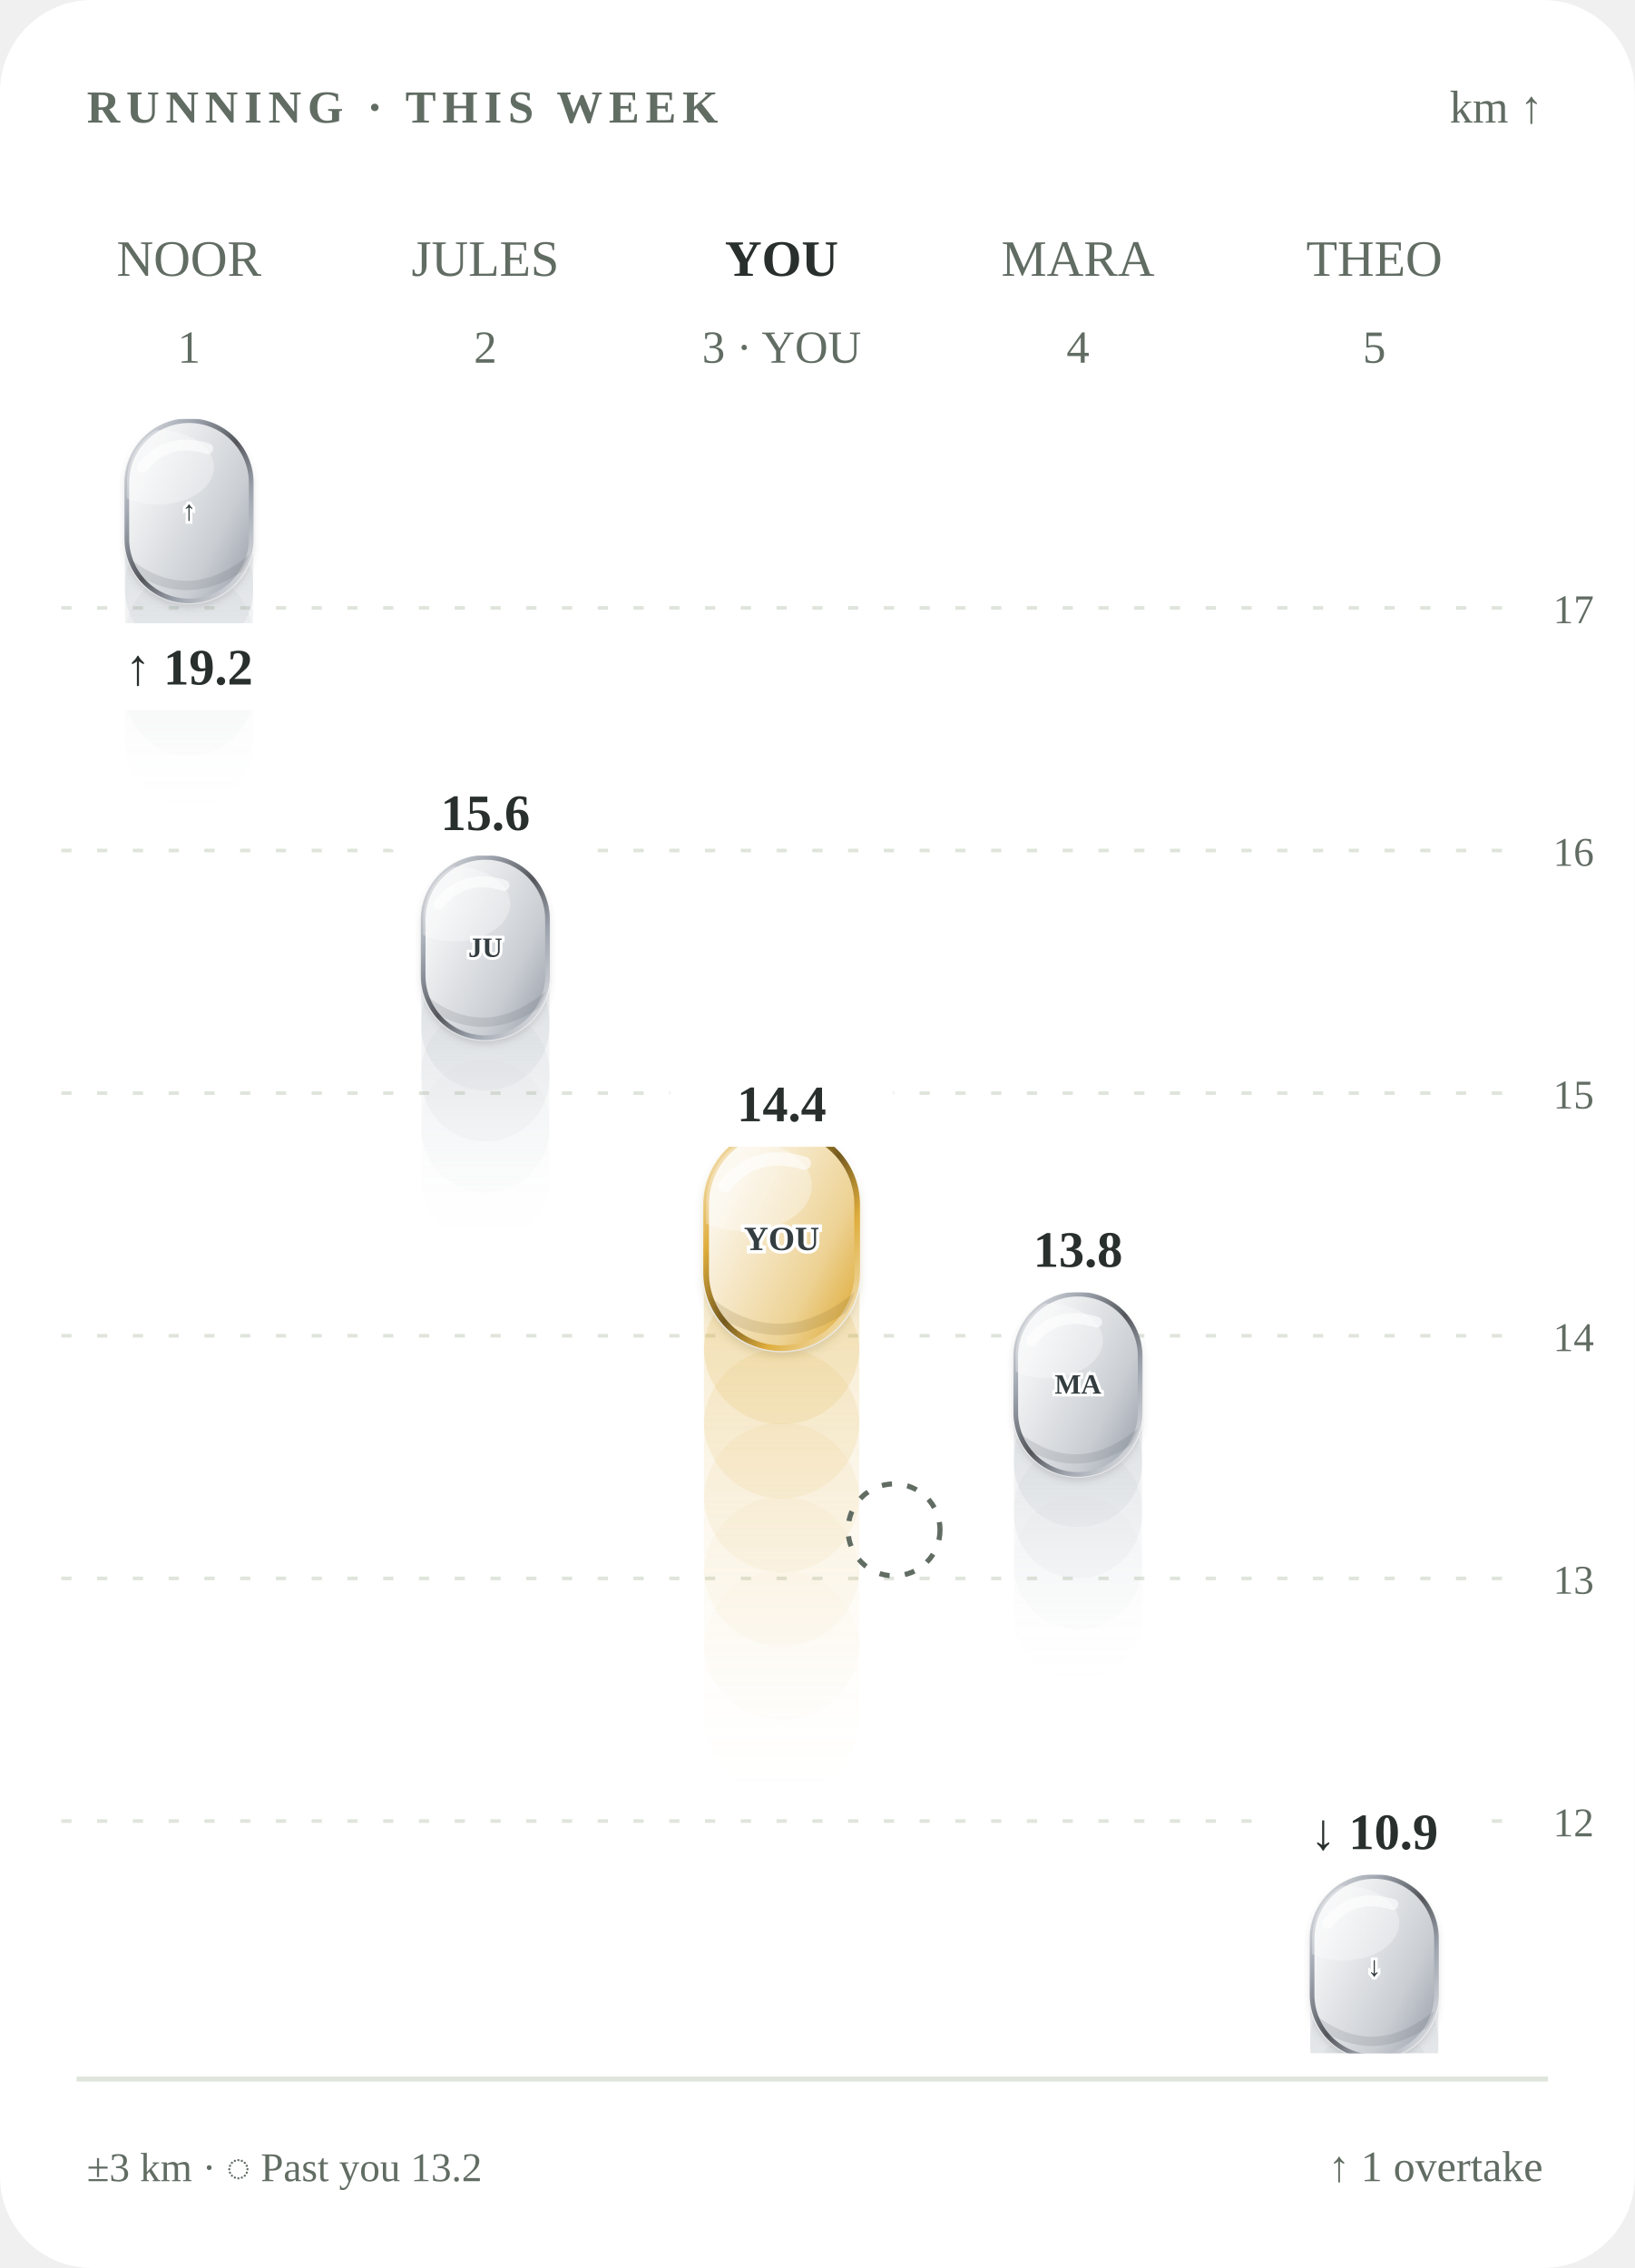
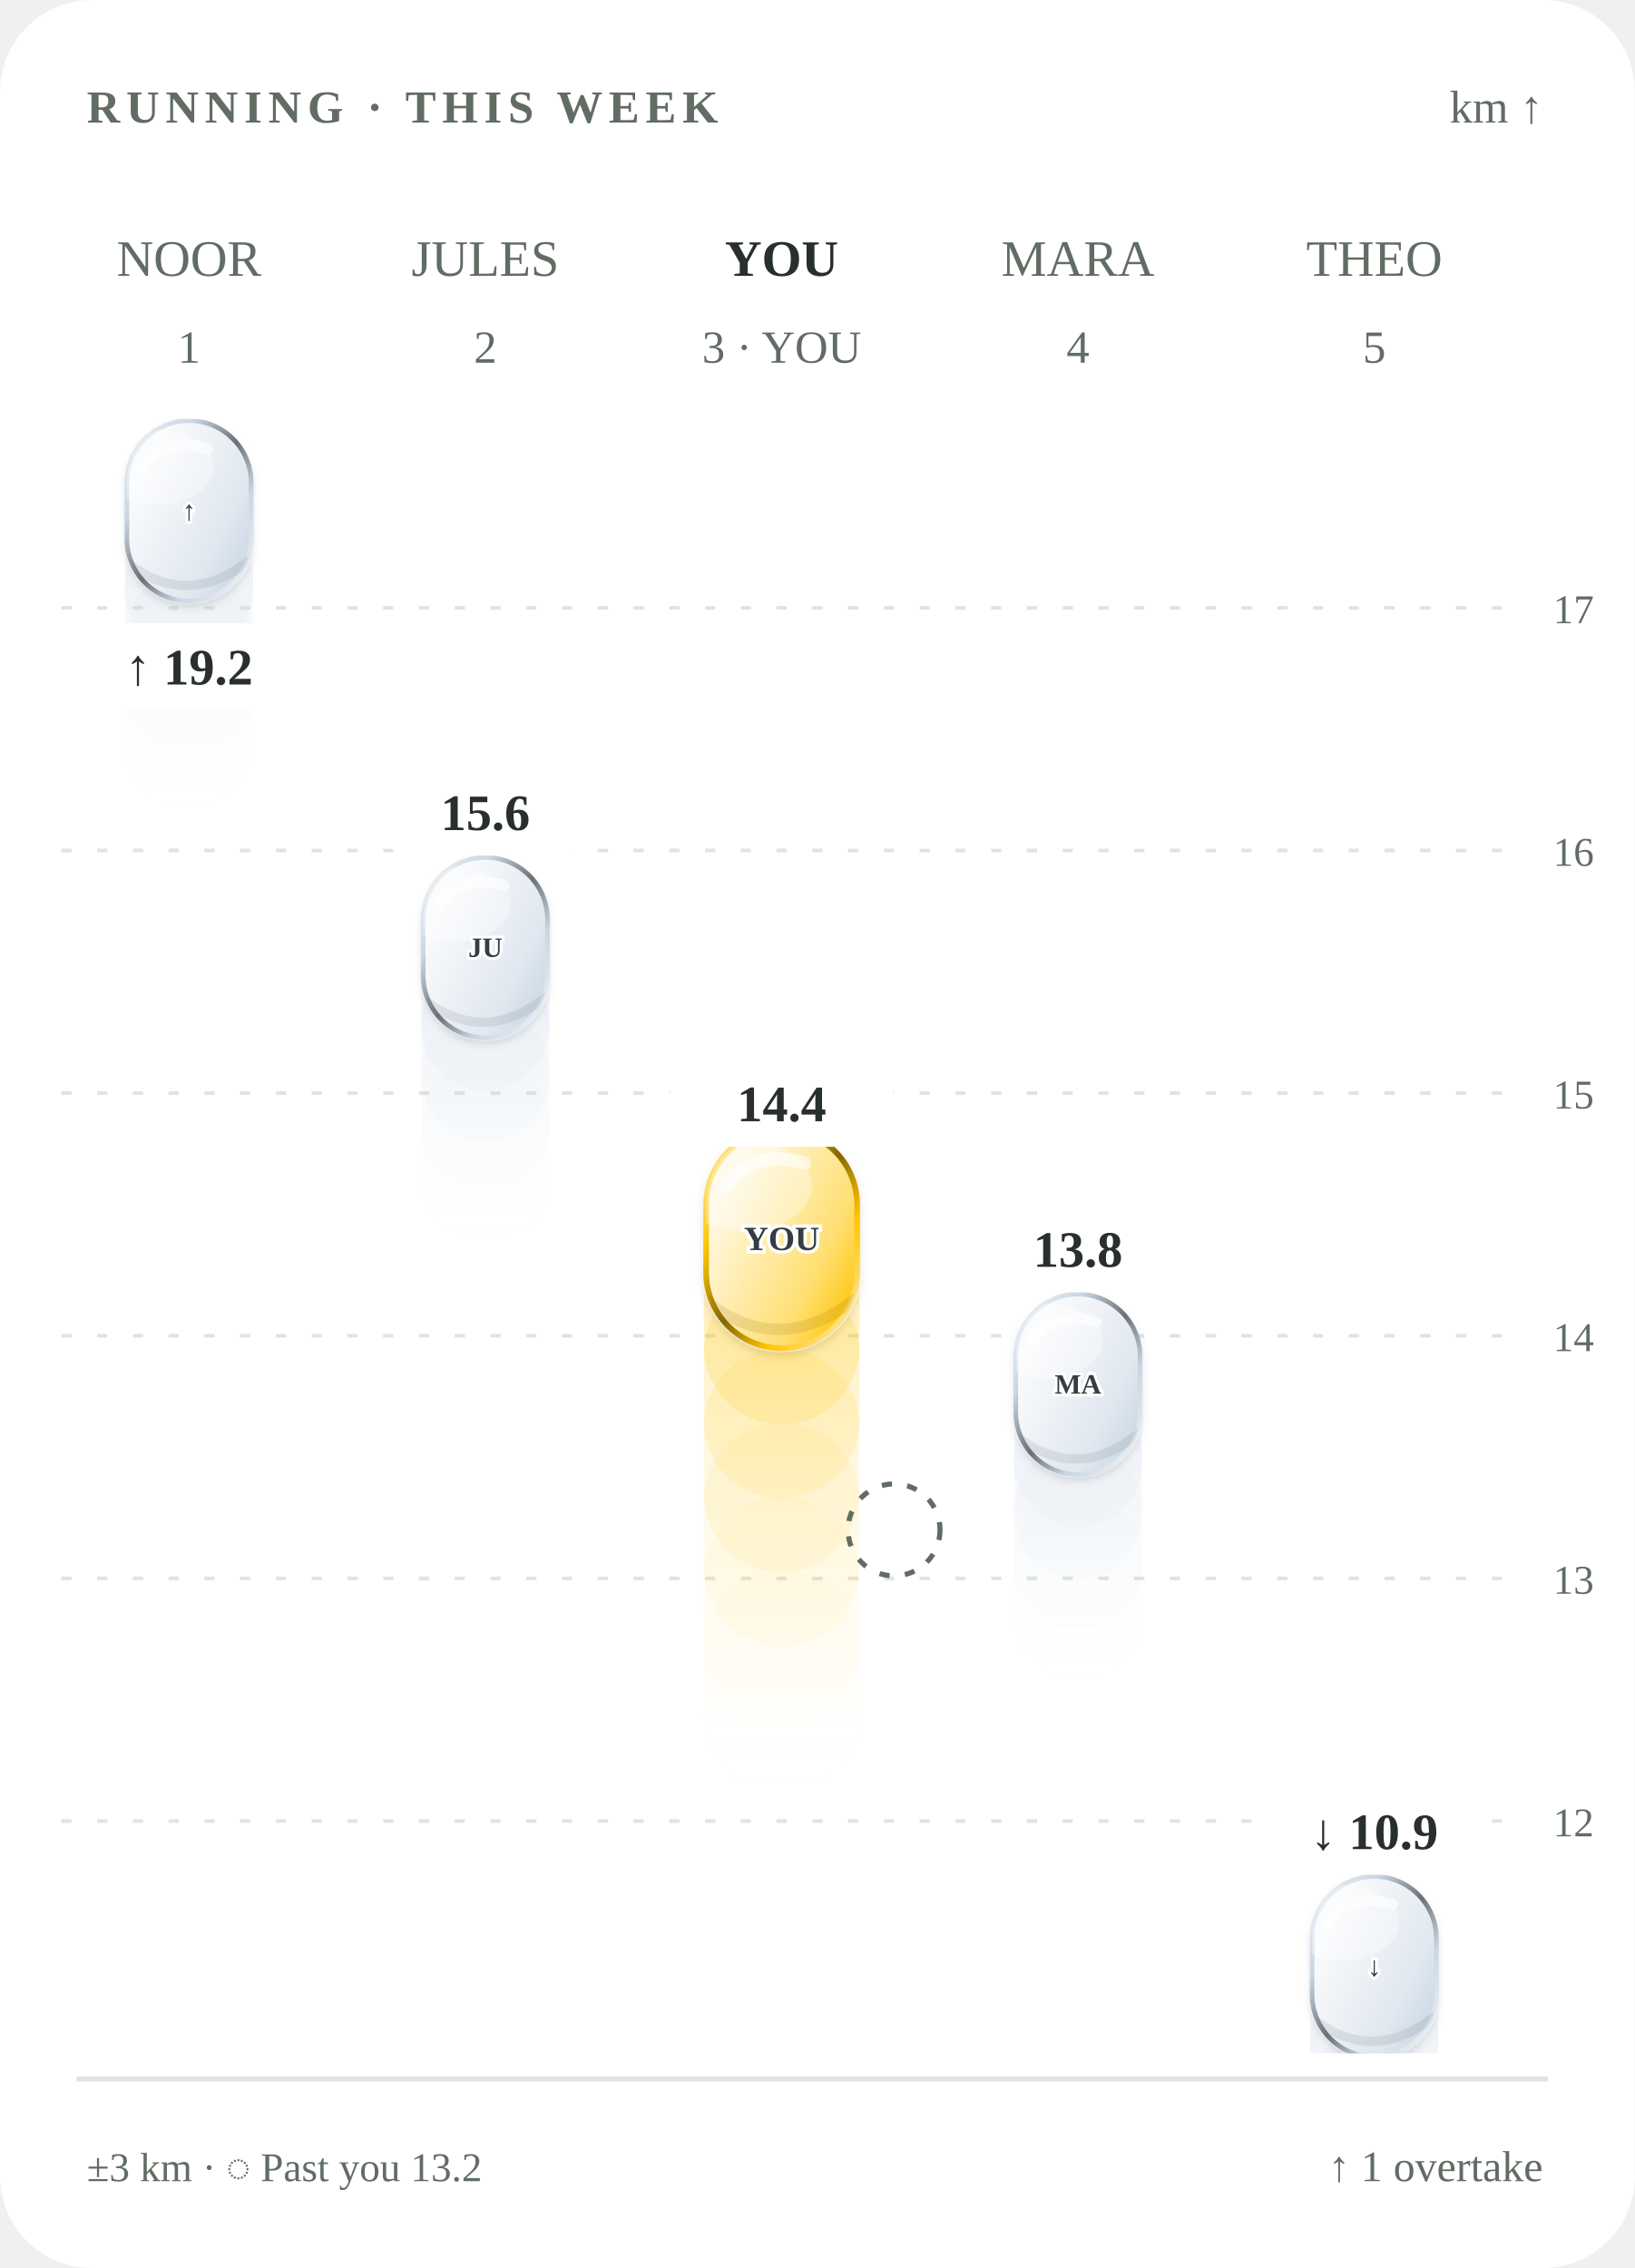
<svg xmlns="http://www.w3.org/2000/svg" viewBox="0 0 320 444" role="img" aria-label="Contour chase: fictional weekly running field. You are place 3, 14.4 km. 1 overtakes. Higher means more distance. Past you is not ranked.">
  <defs>
    <linearGradient id="«finish-field-0falseR0»-wake" x1="0" y1="0" x2="0" y2="1">
      <stop stop-color="#f1c75b" stop-opacity=".65" />
      <stop offset="1" stop-color="#f1c75b" stop-opacity="0" />
    </linearGradient>
    <linearGradient id="«finish-field-0falseR0»-peer" x1="0" y1="0" x2="0" y2="1">
      <stop stop-color="#819486" stop-opacity=".3" />
      <stop offset="1" stop-color="#819486" stop-opacity="0" />
    </linearGradient>
    <clipPath id="«finish-field-0falseR0»-field">
      <rect x="8" y="82" width="294" height="320" rx="12" />
    </clipPath>
  </defs>
  <rect width="320" height="444" rx="18" fill="#ffffff" />
  <text x="17" y="24" fill="#616c63" font-size="9" font-weight="600" letter-spacing="1.2">RUNNING · THIS WEEK</text>
  <text x="302" y="24" text-anchor="end" fill="#616c63" font-size="9">km ↑</text>
  <g>
    <text x="37" y="54" text-anchor="middle" fill="#616c63" font-size="10" font-weight="500">NOOR</text>
    <text x="37" y="71" text-anchor="middle" fill="#616c63" font-size="9">1</text>
  </g>
  <g>
    <text x="95" y="54" text-anchor="middle" fill="#616c63" font-size="10" font-weight="500">JULES</text>
    <text x="95" y="71" text-anchor="middle" fill="#616c63" font-size="9">2</text>
  </g>
  <g>
    <text x="153" y="54" text-anchor="middle" fill="#282f2c" font-size="10" font-weight="800">YOU</text>
    <text x="153" y="71" text-anchor="middle" fill="#616c63" font-size="9">3 · YOU</text>
  </g>
  <g>
    <text x="211" y="54" text-anchor="middle" fill="#616c63" font-size="10" font-weight="500">MARA</text>
    <text x="211" y="71" text-anchor="middle" fill="#616c63" font-size="9">4</text>
  </g>
  <g>
    <text x="269" y="54" text-anchor="middle" fill="#616c63" font-size="10" font-weight="500">THEO</text>
    <text x="269" y="71" text-anchor="middle" fill="#616c63" font-size="9">5</text>
  </g>
  <g>
    <path d="M12 356.5H294" stroke="#dfe5db" stroke-width="0.7" stroke-dasharray="2 5" />
    <text x="308" y="359.5" text-anchor="middle" font-size="8" fill="#616c63">12</text>
  </g>
  <g>
    <path d="M12 309H294" stroke="#dfe5db" stroke-width="0.7" stroke-dasharray="2 5" />
    <text x="308" y="312" text-anchor="middle" font-size="8" fill="#616c63">13</text>
  </g>
  <g>
    <path d="M12 261.5H294" stroke="#dfe5db" stroke-width="0.7" stroke-dasharray="2 5" />
    <text x="308" y="264.5" text-anchor="middle" font-size="8" fill="#616c63">14</text>
  </g>
  <g>
    <path d="M12 214H294" stroke="#dfe5db" stroke-width="0.7" stroke-dasharray="2 5" />
    <text x="308" y="217" text-anchor="middle" font-size="8" fill="#616c63">15</text>
  </g>
  <g>
    <path d="M12 166.5H294" stroke="#dfe5db" stroke-width="0.7" stroke-dasharray="2 5" />
    <text x="308" y="169.5" text-anchor="middle" font-size="8" fill="#616c63">16</text>
  </g>
  <g>
    <path d="M12 119H294" stroke="#dfe5db" stroke-width="0.7" stroke-dasharray="2 5" />
    <text x="308" y="122" text-anchor="middle" font-size="8" fill="#616c63">17</text>
  </g>
  <g clip-path="url(#«finish-field-0falseR0»-field)">
    <g>
      <g transform="translate(37 100) scale(0.6086957)" data-material-racer="silver">
        <defs>
          <linearGradient id="«finish-field-0falseR15n»-body" x1="-0.5" y1="0" x2="0.9" y2="1">
            <stop offset="0" stop-color="#ffffff" stop-opacity="1" />
-             <stop offset="0.4" stop-color="#f3f4f5" stop-opacity="1" />
-             <stop offset="0.8" stop-color="#caced3" stop-opacity="1" />
-             <stop offset="1" stop-color="#9fa5af" stop-opacity="1" />
+             <stop offset="0.4" stop-color="#f9fafc" stop-opacity="1" />
+             <stop offset="0.8" stop-color="#e1e8f0" stop-opacity="1" />
+             <stop offset="1" stop-color="#c9d6e3" stop-opacity="1" />
          </linearGradient>
          <linearGradient id="«finish-field-0falseR15n»-rim" x1="0" y1="0" x2="1" y2="1">
-             <stop stop-color="#ecedef" />
-             <stop offset=".27" stop-color="#9fa5af" />
-             <stop offset=".5" stop-color="#53565b" />
-             <stop offset=".7" stop-color="#9fa5af" />
-             <stop offset="1" stop-color="#ecedef" />
+             <stop stop-color="#f4f7f9" />
+             <stop offset=".27" stop-color="#c9d6e3" />
+             <stop offset=".5" stop-color="#696f76" />
+             <stop offset=".7" stop-color="#c9d6e3" />
+             <stop offset="1" stop-color="#f4f7f9" />
          </linearGradient>
          <linearGradient id="«finish-field-0falseR15n»-shine" gradientUnits="userSpaceOnUse" x1="-38" y1="-25" x2="25" y2="18">
            <stop stop-color="white" stop-opacity="0" />
            <stop offset=".36" stop-color="white" stop-opacity="0" />
            <stop offset=".48" stop-color="white" stop-opacity="0.35" />
            <stop offset=".57" stop-color="white" stop-opacity="0" />
            <stop offset="1" stop-color="white" stop-opacity="0" />
          </linearGradient>
          <clipPath id="«finish-field-0falseR15n»-clip">
            <rect x="-20" y="-29" width="40" height="58" rx="20" />
          </clipPath>
          <filter id="«finish-field-0falseR15n»-shadow" x="-50%" y="-50%" width="200%" height="220%">
-             <feDropShadow dx="0" dy="1.5" stdDeviation="1.1" flood-color="#53565b" flood-opacity="0.18" />
+             <feDropShadow dx="0" dy="1.5" stdDeviation="1.1" flood-color="#696f76" flood-opacity="0.18" />
          </filter>
          <pattern id="«finish-field-0falseR15n»-grain" width="3" height="3" patternUnits="userSpaceOnUse">
-             <path d="M0 .4H3" stroke="#ecedef" stroke-opacity=".22" stroke-width=".35" />
+             <path d="M0 .4H3" stroke="#f4f7f9" stroke-opacity=".22" stroke-width=".35" />
          </pattern>
        </defs>
        <g data-satin-wake="silver">
          <defs>
            <linearGradient id="«finish-field-0falseR195n»-fade" x1="0" y1="0" x2="0" y2="1">
              <stop stop-color="white" />
              <stop offset="1" stop-color="white" stop-opacity="0" />
            </linearGradient>
            <mask id="«finish-field-0falseR195n»-outside" maskUnits="userSpaceOnUse" x="-40" y="-40" width="80" height="155.55" style="mask-type:luminance">
              <rect x="-40" y="-40" width="80" height="155.55" fill="white" />
              <path d="M-20 -9a20 20 0 0 1 40 0V9a20 20 0 0 1 -40 0Z" fill="black" stroke="black" stroke-width="2.2" />
            </mask>
            <mask id="«finish-field-0falseR195n»-fade-mask" maskUnits="userSpaceOnUse" x="-35" y="-35" width="70" height="140.55">
              <rect x="-35" y="-29" width="70" height="124.55" fill="url(#«finish-field-0falseR195n»-fade)" />
            </mask>
          </defs>
          <g mask="url(#«finish-field-0falseR195n»-outside)" data-wake-exclusion="curved-silhouette">
            <g mask="url(#«finish-field-0falseR195n»-fade-mask)">
              <g style="transform:translateY(16.3875px);opacity:0.6;--echo-distance:65.55px;animation-duration:1.32s;animation-delay:0s">
-                 <path d="M-20 -9a20 20 0 0 1 40 0V9a20 20 0 0 1 -40 0Z" fill="#9fa5af" opacity=".55" stroke="#9fa5af" stroke-width="1.2" />
+                 <path d="M-20 -9a20 20 0 0 1 40 0V9a20 20 0 0 1 -40 0Z" fill="#c9d6e3" opacity=".55" stroke="#c9d6e3" stroke-width="1.2" />
              </g>
              <g style="transform:translateY(32.775px);opacity:0.48;--echo-distance:65.55px;animation-duration:1.32s;animation-delay:-0.33s">
-                 <path d="M-20 -9a20 20 0 0 1 40 0V9a20 20 0 0 1 -40 0Z" fill="#9fa5af" opacity=".55" stroke="#9fa5af" stroke-width="1.2" />
+                 <path d="M-20 -9a20 20 0 0 1 40 0V9a20 20 0 0 1 -40 0Z" fill="#c9d6e3" opacity=".55" stroke="#c9d6e3" stroke-width="1.2" />
              </g>
              <g style="transform:translateY(49.1625px);opacity:0.36;--echo-distance:65.55px;animation-duration:1.32s;animation-delay:-0.66s">
-                 <path d="M-20 -9a20 20 0 0 1 40 0V9a20 20 0 0 1 -40 0Z" fill="#9fa5af" opacity=".55" stroke="#9fa5af" stroke-width="1.2" />
+                 <path d="M-20 -9a20 20 0 0 1 40 0V9a20 20 0 0 1 -40 0Z" fill="#c9d6e3" opacity=".55" stroke="#c9d6e3" stroke-width="1.2" />
              </g>
              <g style="transform:translateY(65.55px);opacity:0.24;--echo-distance:65.55px;animation-duration:1.32s;animation-delay:-0.99s">
-                 <path d="M-20 -9a20 20 0 0 1 40 0V9a20 20 0 0 1 -40 0Z" fill="#9fa5af" opacity=".55" stroke="#9fa5af" stroke-width="1.2" />
+                 <path d="M-20 -9a20 20 0 0 1 40 0V9a20 20 0 0 1 -40 0Z" fill="#c9d6e3" opacity=".55" stroke="#c9d6e3" stroke-width="1.2" />
              </g>
            </g>
          </g>
        </g>
        <g filter="url(#«finish-field-0falseR15n»-shadow)">
          <rect x="-20" y="-29" width="40" height="58" rx="20" fill="url(#«finish-field-0falseR15n»-body)" stroke="url(#«finish-field-0falseR15n»-rim)" stroke-width="1.5" />
          <g clip-path="url(#«finish-field-0falseR15n»-clip)">
            <ellipse cx="-10" cy="-14" rx="18" ry="12" fill="white" opacity="0.32" />
            <path d="M-15-14Q-7-24 6-20" fill="none" stroke="white" stroke-width="3.5" stroke-linecap="round" opacity="0.6" />
-             <path d="M-23 14Q0 35 24 12" fill="none" stroke="#53565b" stroke-width="3" opacity=".15" />
+             <path d="M-23 14Q0 35 24 12" fill="none" stroke="#696f76" stroke-width="3" opacity=".15" />
          </g>
        </g>
        <text x="0" y="3" text-anchor="middle" fill="#343d40" stroke="#fff" stroke-width="1.8" paint-order="stroke" font-size="9" font-weight="800">↑</text>
      </g>
      <g display="none">
        <circle cx="37" cy="114" r="14" fill="none" stroke="#819486" stroke-width="1.4" opacity="0.35" />
        <circle cx="37" cy="127" r="14" fill="none" stroke="#819486" stroke-width="1.4" opacity="0.2" />
        <circle cx="37" cy="100" r="14" fill="#fafaf7" stroke="#819486" stroke-width="1.5" />
        <text x="37" y="103" text-anchor="middle" font-size="8.5" font-weight="700" fill="#616c63">↑</text>
      </g>
      <rect x="15" y="122" width="44" height="17" rx="8" fill="#ffffff" />
      <text x="37" y="134" text-anchor="middle" font-size="10" font-weight="700" fill="#282f2c">↑ 19.2</text>
    </g>
    <g>
      <g transform="translate(95 185.5) scale(0.6086957)" data-material-racer="silver">
        <defs>
          <linearGradient id="«finish-field-0falseR19n»-body" x1="-0.5" y1="0" x2="0.9" y2="1">
            <stop offset="0" stop-color="#ffffff" stop-opacity="1" />
-             <stop offset="0.4" stop-color="#f3f4f5" stop-opacity="1" />
-             <stop offset="0.8" stop-color="#caced3" stop-opacity="1" />
-             <stop offset="1" stop-color="#9fa5af" stop-opacity="1" />
+             <stop offset="0.4" stop-color="#f9fafc" stop-opacity="1" />
+             <stop offset="0.8" stop-color="#e1e8f0" stop-opacity="1" />
+             <stop offset="1" stop-color="#c9d6e3" stop-opacity="1" />
          </linearGradient>
          <linearGradient id="«finish-field-0falseR19n»-rim" x1="0" y1="0" x2="1" y2="1">
-             <stop stop-color="#ecedef" />
-             <stop offset=".27" stop-color="#9fa5af" />
-             <stop offset=".5" stop-color="#53565b" />
-             <stop offset=".7" stop-color="#9fa5af" />
-             <stop offset="1" stop-color="#ecedef" />
+             <stop stop-color="#f4f7f9" />
+             <stop offset=".27" stop-color="#c9d6e3" />
+             <stop offset=".5" stop-color="#696f76" />
+             <stop offset=".7" stop-color="#c9d6e3" />
+             <stop offset="1" stop-color="#f4f7f9" />
          </linearGradient>
          <linearGradient id="«finish-field-0falseR19n»-shine" gradientUnits="userSpaceOnUse" x1="-38" y1="-25" x2="25" y2="18">
            <stop stop-color="white" stop-opacity="0" />
            <stop offset=".36" stop-color="white" stop-opacity="0" />
            <stop offset=".48" stop-color="white" stop-opacity="0.35" />
            <stop offset=".57" stop-color="white" stop-opacity="0" />
            <stop offset="1" stop-color="white" stop-opacity="0" />
          </linearGradient>
          <clipPath id="«finish-field-0falseR19n»-clip">
            <rect x="-20" y="-29" width="40" height="58" rx="20" />
          </clipPath>
          <filter id="«finish-field-0falseR19n»-shadow" x="-50%" y="-50%" width="200%" height="220%">
-             <feDropShadow dx="0" dy="1.5" stdDeviation="1.1" flood-color="#53565b" flood-opacity="0.18" />
+             <feDropShadow dx="0" dy="1.5" stdDeviation="1.1" flood-color="#696f76" flood-opacity="0.18" />
          </filter>
          <pattern id="«finish-field-0falseR19n»-grain" width="3" height="3" patternUnits="userSpaceOnUse">
-             <path d="M0 .4H3" stroke="#ecedef" stroke-opacity=".22" stroke-width=".35" />
+             <path d="M0 .4H3" stroke="#f4f7f9" stroke-opacity=".22" stroke-width=".35" />
          </pattern>
        </defs>
        <g data-satin-wake="silver">
          <defs>
            <linearGradient id="«finish-field-0falseR199n»-fade" x1="0" y1="0" x2="0" y2="1">
              <stop stop-color="white" />
              <stop offset="1" stop-color="white" stop-opacity="0" />
            </linearGradient>
            <mask id="«finish-field-0falseR199n»-outside" maskUnits="userSpaceOnUse" x="-40" y="-40" width="80" height="155.55" style="mask-type:luminance">
              <rect x="-40" y="-40" width="80" height="155.55" fill="white" />
              <path d="M-20 -9a20 20 0 0 1 40 0V9a20 20 0 0 1 -40 0Z" fill="black" stroke="black" stroke-width="2.2" />
            </mask>
            <mask id="«finish-field-0falseR199n»-fade-mask" maskUnits="userSpaceOnUse" x="-35" y="-35" width="70" height="140.55">
              <rect x="-35" y="-29" width="70" height="124.55" fill="url(#«finish-field-0falseR199n»-fade)" />
            </mask>
          </defs>
          <g mask="url(#«finish-field-0falseR199n»-outside)" data-wake-exclusion="curved-silhouette">
            <g mask="url(#«finish-field-0falseR199n»-fade-mask)">
              <g style="transform:translateY(16.3875px);opacity:0.6;--echo-distance:65.55px;animation-duration:1.32s;animation-delay:0s">
-                 <path d="M-20 -9a20 20 0 0 1 40 0V9a20 20 0 0 1 -40 0Z" fill="#9fa5af" opacity=".55" stroke="#9fa5af" stroke-width="1.2" />
+                 <path d="M-20 -9a20 20 0 0 1 40 0V9a20 20 0 0 1 -40 0Z" fill="#c9d6e3" opacity=".55" stroke="#c9d6e3" stroke-width="1.2" />
              </g>
              <g style="transform:translateY(32.775px);opacity:0.48;--echo-distance:65.55px;animation-duration:1.32s;animation-delay:-0.33s">
-                 <path d="M-20 -9a20 20 0 0 1 40 0V9a20 20 0 0 1 -40 0Z" fill="#9fa5af" opacity=".55" stroke="#9fa5af" stroke-width="1.2" />
+                 <path d="M-20 -9a20 20 0 0 1 40 0V9a20 20 0 0 1 -40 0Z" fill="#c9d6e3" opacity=".55" stroke="#c9d6e3" stroke-width="1.2" />
              </g>
              <g style="transform:translateY(49.1625px);opacity:0.36;--echo-distance:65.55px;animation-duration:1.32s;animation-delay:-0.66s">
-                 <path d="M-20 -9a20 20 0 0 1 40 0V9a20 20 0 0 1 -40 0Z" fill="#9fa5af" opacity=".55" stroke="#9fa5af" stroke-width="1.2" />
+                 <path d="M-20 -9a20 20 0 0 1 40 0V9a20 20 0 0 1 -40 0Z" fill="#c9d6e3" opacity=".55" stroke="#c9d6e3" stroke-width="1.2" />
              </g>
              <g style="transform:translateY(65.55px);opacity:0.24;--echo-distance:65.55px;animation-duration:1.32s;animation-delay:-0.99s">
-                 <path d="M-20 -9a20 20 0 0 1 40 0V9a20 20 0 0 1 -40 0Z" fill="#9fa5af" opacity=".55" stroke="#9fa5af" stroke-width="1.2" />
+                 <path d="M-20 -9a20 20 0 0 1 40 0V9a20 20 0 0 1 -40 0Z" fill="#c9d6e3" opacity=".55" stroke="#c9d6e3" stroke-width="1.2" />
              </g>
            </g>
          </g>
        </g>
        <g filter="url(#«finish-field-0falseR19n»-shadow)">
          <rect x="-20" y="-29" width="40" height="58" rx="20" fill="url(#«finish-field-0falseR19n»-body)" stroke="url(#«finish-field-0falseR19n»-rim)" stroke-width="1.5" />
          <g clip-path="url(#«finish-field-0falseR19n»-clip)">
            <ellipse cx="-10" cy="-14" rx="18" ry="12" fill="white" opacity="0.32" />
            <path d="M-15-14Q-7-24 6-20" fill="none" stroke="white" stroke-width="3.5" stroke-linecap="round" opacity="0.6" />
-             <path d="M-23 14Q0 35 24 12" fill="none" stroke="#53565b" stroke-width="3" opacity=".15" />
+             <path d="M-23 14Q0 35 24 12" fill="none" stroke="#696f76" stroke-width="3" opacity=".15" />
          </g>
        </g>
        <text x="0" y="3" text-anchor="middle" fill="#343d40" stroke="#fff" stroke-width="1.8" paint-order="stroke" font-size="9" font-weight="800">JU</text>
      </g>
      <g display="none">
        <circle cx="95" cy="199.5" r="14" fill="none" stroke="#819486" stroke-width="1.4" opacity="0.35" />
        <circle cx="95" cy="212.5" r="14" fill="none" stroke="#819486" stroke-width="1.4" opacity="0.2" />
        <circle cx="95" cy="185.5" r="14" fill="#fafaf7" stroke="#819486" stroke-width="1.5" />
        <text x="95" y="188.5" text-anchor="middle" font-size="8.5" font-weight="700" fill="#616c63">JU</text>
      </g>
      <rect x="73" y="150.5" width="44" height="17" rx="8" fill="#ffffff" />
      <text x="95" y="162.5" text-anchor="middle" font-size="10" font-weight="700" fill="#282f2c">15.6</text>
    </g>
    <g>
      <g transform="translate(153 242.5) scale(0.7391304)" data-material-racer="gold">
        <defs>
          <linearGradient id="«finish-field-0falseR1dn»-body" x1="-0.5" y1="0" x2="0.9" y2="1">
            <stop offset="0" stop-color="#ffffff" stop-opacity="1" />
-             <stop offset="0.4" stop-color="#fbf5e8" stop-opacity="1" />
-             <stop offset="0.8" stop-color="#edd294" stop-opacity="1" />
-             <stop offset="1" stop-color="#dfad3c" stop-opacity="1" />
+             <stop offset="0.4" stop-color="#fff8e0" stop-opacity="1" />
+             <stop offset="0.8" stop-color="#ffdf73" stop-opacity="1" />
+             <stop offset="1" stop-color="#ffc400" stop-opacity="1" />
          </linearGradient>
          <linearGradient id="«finish-field-0falseR1dn»-rim" x1="0" y1="0" x2="1" y2="1">
-             <stop stop-color="#f9efd8" />
-             <stop offset=".27" stop-color="#dfad3c" />
-             <stop offset=".5" stop-color="#745a1f" />
-             <stop offset=".7" stop-color="#dfad3c" />
-             <stop offset="1" stop-color="#f9efd8" />
+             <stop stop-color="#fff3cc" />
+             <stop offset=".27" stop-color="#ffc400" />
+             <stop offset=".5" stop-color="#856600" />
+             <stop offset=".7" stop-color="#ffc400" />
+             <stop offset="1" stop-color="#fff3cc" />
          </linearGradient>
          <linearGradient id="«finish-field-0falseR1dn»-shine" gradientUnits="userSpaceOnUse" x1="-38" y1="-25" x2="25" y2="18">
            <stop stop-color="white" stop-opacity="0" />
            <stop offset=".36" stop-color="white" stop-opacity="0" />
            <stop offset=".48" stop-color="white" stop-opacity="0.35" />
            <stop offset=".57" stop-color="white" stop-opacity="0" />
            <stop offset="1" stop-color="white" stop-opacity="0" />
          </linearGradient>
          <clipPath id="«finish-field-0falseR1dn»-clip">
            <rect x="-20" y="-29" width="40" height="58" rx="20" />
          </clipPath>
          <filter id="«finish-field-0falseR1dn»-shadow" x="-50%" y="-50%" width="200%" height="220%">
-             <feDropShadow dx="0" dy="1.5" stdDeviation="1.1" flood-color="#745a1f" flood-opacity="0.18" />
+             <feDropShadow dx="0" dy="1.5" stdDeviation="1.1" flood-color="#856600" flood-opacity="0.18" />
          </filter>
          <pattern id="«finish-field-0falseR1dn»-grain" width="3" height="3" patternUnits="userSpaceOnUse">
-             <path d="M0 .4H3" stroke="#f9efd8" stroke-opacity=".22" stroke-width=".35" />
+             <path d="M0 .4H3" stroke="#fff3cc" stroke-opacity=".22" stroke-width=".35" />
          </pattern>
        </defs>
        <g data-satin-wake="gold">
          <defs>
            <linearGradient id="«finish-field-0falseR19dn»-fade" x1="0" y1="0" x2="0" y2="1">
              <stop stop-color="white" />
              <stop offset="1" stop-color="white" stop-opacity="0" />
            </linearGradient>
            <mask id="«finish-field-0falseR19dn»-outside" maskUnits="userSpaceOnUse" x="-40" y="-40" width="80" height="207.55" style="mask-type:luminance">
              <rect x="-40" y="-40" width="80" height="207.55" fill="white" />
              <path d="M-20 -9a20 20 0 0 1 40 0V9a20 20 0 0 1 -40 0Z" fill="black" stroke="black" stroke-width="2.2" />
            </mask>
            <mask id="«finish-field-0falseR19dn»-fade-mask" maskUnits="userSpaceOnUse" x="-35" y="-35" width="70" height="192.55">
              <rect x="-35" y="-29" width="70" height="176.55" fill="url(#«finish-field-0falseR19dn»-fade)" />
            </mask>
          </defs>
          <g mask="url(#«finish-field-0falseR19dn»-outside)" data-wake-exclusion="curved-silhouette">
            <g mask="url(#«finish-field-0falseR19dn»-fade-mask)">
              <g style="transform:translateY(19.59167px);opacity:0.6;--echo-distance:117.55px;animation-duration:1.15s;animation-delay:0s">
-                 <path d="M-20 -9a20 20 0 0 1 40 0V9a20 20 0 0 1 -40 0Z" fill="#dfad3c" opacity=".55" stroke="#dfad3c" stroke-width="1.2" />
+                 <path d="M-20 -9a20 20 0 0 1 40 0V9a20 20 0 0 1 -40 0Z" fill="#ffc400" opacity=".55" stroke="#ffc400" stroke-width="1.2" />
              </g>
              <g style="transform:translateY(39.18333px);opacity:0.514;--echo-distance:117.55px;animation-duration:1.15s;animation-delay:-0.192s">
-                 <path d="M-20 -9a20 20 0 0 1 40 0V9a20 20 0 0 1 -40 0Z" fill="#dfad3c" opacity=".55" stroke="#dfad3c" stroke-width="1.2" />
+                 <path d="M-20 -9a20 20 0 0 1 40 0V9a20 20 0 0 1 -40 0Z" fill="#ffc400" opacity=".55" stroke="#ffc400" stroke-width="1.2" />
              </g>
              <g style="transform:translateY(58.775px);opacity:0.429;--echo-distance:117.55px;animation-duration:1.15s;animation-delay:-0.383s">
-                 <path d="M-20 -9a20 20 0 0 1 40 0V9a20 20 0 0 1 -40 0Z" fill="#dfad3c" opacity=".55" stroke="#dfad3c" stroke-width="1.2" />
+                 <path d="M-20 -9a20 20 0 0 1 40 0V9a20 20 0 0 1 -40 0Z" fill="#ffc400" opacity=".55" stroke="#ffc400" stroke-width="1.2" />
              </g>
              <g style="transform:translateY(78.36667px);opacity:0.343;--echo-distance:117.55px;animation-duration:1.15s;animation-delay:-0.575s">
-                 <path d="M-20 -9a20 20 0 0 1 40 0V9a20 20 0 0 1 -40 0Z" fill="#dfad3c" opacity=".55" stroke="#dfad3c" stroke-width="1.2" />
+                 <path d="M-20 -9a20 20 0 0 1 40 0V9a20 20 0 0 1 -40 0Z" fill="#ffc400" opacity=".55" stroke="#ffc400" stroke-width="1.2" />
              </g>
              <g style="transform:translateY(97.95833px);opacity:0.257;--echo-distance:117.55px;animation-duration:1.15s;animation-delay:-0.767s">
-                 <path d="M-20 -9a20 20 0 0 1 40 0V9a20 20 0 0 1 -40 0Z" fill="#dfad3c" opacity=".55" stroke="#dfad3c" stroke-width="1.2" />
+                 <path d="M-20 -9a20 20 0 0 1 40 0V9a20 20 0 0 1 -40 0Z" fill="#ffc400" opacity=".55" stroke="#ffc400" stroke-width="1.2" />
              </g>
              <g style="transform:translateY(117.55px);opacity:0.171;--echo-distance:117.55px;animation-duration:1.15s;animation-delay:-0.958s">
-                 <path d="M-20 -9a20 20 0 0 1 40 0V9a20 20 0 0 1 -40 0Z" fill="#dfad3c" opacity=".55" stroke="#dfad3c" stroke-width="1.2" />
+                 <path d="M-20 -9a20 20 0 0 1 40 0V9a20 20 0 0 1 -40 0Z" fill="#ffc400" opacity=".55" stroke="#ffc400" stroke-width="1.2" />
              </g>
            </g>
          </g>
        </g>
        <g filter="url(#«finish-field-0falseR1dn»-shadow)">
          <rect x="-20" y="-29" width="40" height="58" rx="20" fill="url(#«finish-field-0falseR1dn»-body)" stroke="url(#«finish-field-0falseR1dn»-rim)" stroke-width="1.5" />
          <g clip-path="url(#«finish-field-0falseR1dn»-clip)">
            <ellipse cx="-10" cy="-14" rx="18" ry="12" fill="white" opacity="0.32" />
            <path d="M-15-14Q-7-24 6-20" fill="none" stroke="white" stroke-width="3.5" stroke-linecap="round" opacity="0.6" />
-             <path d="M-23 14Q0 35 24 12" fill="none" stroke="#745a1f" stroke-width="3" opacity=".15" />
+             <path d="M-23 14Q0 35 24 12" fill="none" stroke="#856600" stroke-width="3" opacity=".15" />
          </g>
        </g>
        <text x="0" y="3" text-anchor="middle" fill="#343d40" stroke="#fff" stroke-width="1.8" paint-order="stroke" font-size="9" font-weight="800">YOU</text>
      </g>
      <g display="none">
        <circle cx="153" cy="256.5" r="14" fill="none" stroke="#f1c75b" stroke-width="1.4" opacity="0.35" />
        <circle cx="153" cy="269.5" r="14" fill="none" stroke="#f1c75b" stroke-width="1.4" opacity="0.2" />
        <circle cx="153" cy="242.5" r="17" fill="#fafaf7" stroke="#282f2c" stroke-width="2.5" />
        <text x="153" y="245.5" text-anchor="middle" font-size="8" font-weight="700" fill="#282f2c">YOU</text>
      </g>
      <rect x="131" y="207.5" width="44" height="17" rx="8" fill="#ffffff" />
      <text x="153" y="219.5" text-anchor="middle" font-size="10" font-weight="700" fill="#282f2c">14.4</text>
    </g>
    <g>
      <g transform="translate(211 271) scale(0.6086957)" data-material-racer="silver">
        <defs>
          <linearGradient id="«finish-field-0falseR1hn»-body" x1="-0.5" y1="0" x2="0.9" y2="1">
            <stop offset="0" stop-color="#ffffff" stop-opacity="1" />
-             <stop offset="0.4" stop-color="#f3f4f5" stop-opacity="1" />
-             <stop offset="0.8" stop-color="#caced3" stop-opacity="1" />
-             <stop offset="1" stop-color="#9fa5af" stop-opacity="1" />
+             <stop offset="0.4" stop-color="#f9fafc" stop-opacity="1" />
+             <stop offset="0.8" stop-color="#e1e8f0" stop-opacity="1" />
+             <stop offset="1" stop-color="#c9d6e3" stop-opacity="1" />
          </linearGradient>
          <linearGradient id="«finish-field-0falseR1hn»-rim" x1="0" y1="0" x2="1" y2="1">
-             <stop stop-color="#ecedef" />
-             <stop offset=".27" stop-color="#9fa5af" />
-             <stop offset=".5" stop-color="#53565b" />
-             <stop offset=".7" stop-color="#9fa5af" />
-             <stop offset="1" stop-color="#ecedef" />
+             <stop stop-color="#f4f7f9" />
+             <stop offset=".27" stop-color="#c9d6e3" />
+             <stop offset=".5" stop-color="#696f76" />
+             <stop offset=".7" stop-color="#c9d6e3" />
+             <stop offset="1" stop-color="#f4f7f9" />
          </linearGradient>
          <linearGradient id="«finish-field-0falseR1hn»-shine" gradientUnits="userSpaceOnUse" x1="-38" y1="-25" x2="25" y2="18">
            <stop stop-color="white" stop-opacity="0" />
            <stop offset=".36" stop-color="white" stop-opacity="0" />
            <stop offset=".48" stop-color="white" stop-opacity="0.35" />
            <stop offset=".57" stop-color="white" stop-opacity="0" />
            <stop offset="1" stop-color="white" stop-opacity="0" />
          </linearGradient>
          <clipPath id="«finish-field-0falseR1hn»-clip">
            <rect x="-20" y="-29" width="40" height="58" rx="20" />
          </clipPath>
          <filter id="«finish-field-0falseR1hn»-shadow" x="-50%" y="-50%" width="200%" height="220%">
-             <feDropShadow dx="0" dy="1.5" stdDeviation="1.1" flood-color="#53565b" flood-opacity="0.18" />
+             <feDropShadow dx="0" dy="1.5" stdDeviation="1.1" flood-color="#696f76" flood-opacity="0.18" />
          </filter>
          <pattern id="«finish-field-0falseR1hn»-grain" width="3" height="3" patternUnits="userSpaceOnUse">
-             <path d="M0 .4H3" stroke="#ecedef" stroke-opacity=".22" stroke-width=".35" />
+             <path d="M0 .4H3" stroke="#f4f7f9" stroke-opacity=".22" stroke-width=".35" />
          </pattern>
        </defs>
        <g data-satin-wake="silver">
          <defs>
            <linearGradient id="«finish-field-0falseR19hn»-fade" x1="0" y1="0" x2="0" y2="1">
              <stop stop-color="white" />
              <stop offset="1" stop-color="white" stop-opacity="0" />
            </linearGradient>
            <mask id="«finish-field-0falseR19hn»-outside" maskUnits="userSpaceOnUse" x="-40" y="-40" width="80" height="155.55" style="mask-type:luminance">
              <rect x="-40" y="-40" width="80" height="155.55" fill="white" />
              <path d="M-20 -9a20 20 0 0 1 40 0V9a20 20 0 0 1 -40 0Z" fill="black" stroke="black" stroke-width="2.2" />
            </mask>
            <mask id="«finish-field-0falseR19hn»-fade-mask" maskUnits="userSpaceOnUse" x="-35" y="-35" width="70" height="140.55">
              <rect x="-35" y="-29" width="70" height="124.55" fill="url(#«finish-field-0falseR19hn»-fade)" />
            </mask>
          </defs>
          <g mask="url(#«finish-field-0falseR19hn»-outside)" data-wake-exclusion="curved-silhouette">
            <g mask="url(#«finish-field-0falseR19hn»-fade-mask)">
              <g style="transform:translateY(16.3875px);opacity:0.6;--echo-distance:65.55px;animation-duration:1.32s;animation-delay:0s">
-                 <path d="M-20 -9a20 20 0 0 1 40 0V9a20 20 0 0 1 -40 0Z" fill="#9fa5af" opacity=".55" stroke="#9fa5af" stroke-width="1.2" />
+                 <path d="M-20 -9a20 20 0 0 1 40 0V9a20 20 0 0 1 -40 0Z" fill="#c9d6e3" opacity=".55" stroke="#c9d6e3" stroke-width="1.2" />
              </g>
              <g style="transform:translateY(32.775px);opacity:0.48;--echo-distance:65.55px;animation-duration:1.32s;animation-delay:-0.33s">
-                 <path d="M-20 -9a20 20 0 0 1 40 0V9a20 20 0 0 1 -40 0Z" fill="#9fa5af" opacity=".55" stroke="#9fa5af" stroke-width="1.2" />
+                 <path d="M-20 -9a20 20 0 0 1 40 0V9a20 20 0 0 1 -40 0Z" fill="#c9d6e3" opacity=".55" stroke="#c9d6e3" stroke-width="1.2" />
              </g>
              <g style="transform:translateY(49.1625px);opacity:0.36;--echo-distance:65.55px;animation-duration:1.32s;animation-delay:-0.66s">
-                 <path d="M-20 -9a20 20 0 0 1 40 0V9a20 20 0 0 1 -40 0Z" fill="#9fa5af" opacity=".55" stroke="#9fa5af" stroke-width="1.2" />
+                 <path d="M-20 -9a20 20 0 0 1 40 0V9a20 20 0 0 1 -40 0Z" fill="#c9d6e3" opacity=".55" stroke="#c9d6e3" stroke-width="1.2" />
              </g>
              <g style="transform:translateY(65.55px);opacity:0.24;--echo-distance:65.55px;animation-duration:1.32s;animation-delay:-0.99s">
-                 <path d="M-20 -9a20 20 0 0 1 40 0V9a20 20 0 0 1 -40 0Z" fill="#9fa5af" opacity=".55" stroke="#9fa5af" stroke-width="1.2" />
+                 <path d="M-20 -9a20 20 0 0 1 40 0V9a20 20 0 0 1 -40 0Z" fill="#c9d6e3" opacity=".55" stroke="#c9d6e3" stroke-width="1.2" />
              </g>
            </g>
          </g>
        </g>
        <g filter="url(#«finish-field-0falseR1hn»-shadow)">
          <rect x="-20" y="-29" width="40" height="58" rx="20" fill="url(#«finish-field-0falseR1hn»-body)" stroke="url(#«finish-field-0falseR1hn»-rim)" stroke-width="1.5" />
          <g clip-path="url(#«finish-field-0falseR1hn»-clip)">
            <ellipse cx="-10" cy="-14" rx="18" ry="12" fill="white" opacity="0.32" />
            <path d="M-15-14Q-7-24 6-20" fill="none" stroke="white" stroke-width="3.5" stroke-linecap="round" opacity="0.6" />
-             <path d="M-23 14Q0 35 24 12" fill="none" stroke="#53565b" stroke-width="3" opacity=".15" />
+             <path d="M-23 14Q0 35 24 12" fill="none" stroke="#696f76" stroke-width="3" opacity=".15" />
          </g>
        </g>
        <text x="0" y="3" text-anchor="middle" fill="#343d40" stroke="#fff" stroke-width="1.8" paint-order="stroke" font-size="9" font-weight="800">MA</text>
      </g>
      <g display="none">
        <circle cx="211" cy="285" r="14" fill="none" stroke="#819486" stroke-width="1.4" opacity="0.35" />
        <circle cx="211" cy="298" r="14" fill="none" stroke="#819486" stroke-width="1.4" opacity="0.2" />
        <circle cx="211" cy="271" r="14" fill="#fafaf7" stroke="#819486" stroke-width="1.5" />
        <text x="211" y="274" text-anchor="middle" font-size="8.5" font-weight="700" fill="#616c63">MA</text>
      </g>
      <rect x="189" y="236" width="44" height="17" rx="8" fill="#ffffff" />
      <text x="211" y="248" text-anchor="middle" font-size="10" font-weight="700" fill="#282f2c">13.8</text>
    </g>
    <g>
      <g transform="translate(269 385) scale(0.6086957)" data-material-racer="silver">
        <defs>
          <linearGradient id="«finish-field-0falseR1ln»-body" x1="-0.5" y1="0" x2="0.9" y2="1">
            <stop offset="0" stop-color="#ffffff" stop-opacity="1" />
-             <stop offset="0.4" stop-color="#f3f4f5" stop-opacity="1" />
-             <stop offset="0.8" stop-color="#caced3" stop-opacity="1" />
-             <stop offset="1" stop-color="#9fa5af" stop-opacity="1" />
+             <stop offset="0.4" stop-color="#f9fafc" stop-opacity="1" />
+             <stop offset="0.8" stop-color="#e1e8f0" stop-opacity="1" />
+             <stop offset="1" stop-color="#c9d6e3" stop-opacity="1" />
          </linearGradient>
          <linearGradient id="«finish-field-0falseR1ln»-rim" x1="0" y1="0" x2="1" y2="1">
-             <stop stop-color="#ecedef" />
-             <stop offset=".27" stop-color="#9fa5af" />
-             <stop offset=".5" stop-color="#53565b" />
-             <stop offset=".7" stop-color="#9fa5af" />
-             <stop offset="1" stop-color="#ecedef" />
+             <stop stop-color="#f4f7f9" />
+             <stop offset=".27" stop-color="#c9d6e3" />
+             <stop offset=".5" stop-color="#696f76" />
+             <stop offset=".7" stop-color="#c9d6e3" />
+             <stop offset="1" stop-color="#f4f7f9" />
          </linearGradient>
          <linearGradient id="«finish-field-0falseR1ln»-shine" gradientUnits="userSpaceOnUse" x1="-38" y1="-25" x2="25" y2="18">
            <stop stop-color="white" stop-opacity="0" />
            <stop offset=".36" stop-color="white" stop-opacity="0" />
            <stop offset=".48" stop-color="white" stop-opacity="0.35" />
            <stop offset=".57" stop-color="white" stop-opacity="0" />
            <stop offset="1" stop-color="white" stop-opacity="0" />
          </linearGradient>
          <clipPath id="«finish-field-0falseR1ln»-clip">
            <rect x="-20" y="-29" width="40" height="58" rx="20" />
          </clipPath>
          <filter id="«finish-field-0falseR1ln»-shadow" x="-50%" y="-50%" width="200%" height="220%">
-             <feDropShadow dx="0" dy="1.5" stdDeviation="1.1" flood-color="#53565b" flood-opacity="0.18" />
+             <feDropShadow dx="0" dy="1.5" stdDeviation="1.1" flood-color="#696f76" flood-opacity="0.18" />
          </filter>
          <pattern id="«finish-field-0falseR1ln»-grain" width="3" height="3" patternUnits="userSpaceOnUse">
-             <path d="M0 .4H3" stroke="#ecedef" stroke-opacity=".22" stroke-width=".35" />
+             <path d="M0 .4H3" stroke="#f4f7f9" stroke-opacity=".22" stroke-width=".35" />
          </pattern>
        </defs>
        <g data-satin-wake="silver">
          <defs>
            <linearGradient id="«finish-field-0falseR19ln»-fade" x1="0" y1="0" x2="0" y2="1">
              <stop stop-color="white" />
              <stop offset="1" stop-color="white" stop-opacity="0" />
            </linearGradient>
            <mask id="«finish-field-0falseR19ln»-outside" maskUnits="userSpaceOnUse" x="-40" y="-40" width="80" height="155.55" style="mask-type:luminance">
              <rect x="-40" y="-40" width="80" height="155.55" fill="white" />
              <path d="M-20 -9a20 20 0 0 1 40 0V9a20 20 0 0 1 -40 0Z" fill="black" stroke="black" stroke-width="2.2" />
            </mask>
            <mask id="«finish-field-0falseR19ln»-fade-mask" maskUnits="userSpaceOnUse" x="-35" y="-35" width="70" height="140.55">
              <rect x="-35" y="-29" width="70" height="124.55" fill="url(#«finish-field-0falseR19ln»-fade)" />
            </mask>
          </defs>
          <g mask="url(#«finish-field-0falseR19ln»-outside)" data-wake-exclusion="curved-silhouette">
            <g mask="url(#«finish-field-0falseR19ln»-fade-mask)">
              <g style="transform:translateY(16.3875px);opacity:0.6;--echo-distance:65.55px;animation-duration:1.32s;animation-delay:0s">
-                 <path d="M-20 -9a20 20 0 0 1 40 0V9a20 20 0 0 1 -40 0Z" fill="#9fa5af" opacity=".55" stroke="#9fa5af" stroke-width="1.2" />
+                 <path d="M-20 -9a20 20 0 0 1 40 0V9a20 20 0 0 1 -40 0Z" fill="#c9d6e3" opacity=".55" stroke="#c9d6e3" stroke-width="1.2" />
              </g>
              <g style="transform:translateY(32.775px);opacity:0.48;--echo-distance:65.55px;animation-duration:1.32s;animation-delay:-0.33s">
-                 <path d="M-20 -9a20 20 0 0 1 40 0V9a20 20 0 0 1 -40 0Z" fill="#9fa5af" opacity=".55" stroke="#9fa5af" stroke-width="1.2" />
+                 <path d="M-20 -9a20 20 0 0 1 40 0V9a20 20 0 0 1 -40 0Z" fill="#c9d6e3" opacity=".55" stroke="#c9d6e3" stroke-width="1.2" />
              </g>
              <g style="transform:translateY(49.1625px);opacity:0.36;--echo-distance:65.55px;animation-duration:1.32s;animation-delay:-0.66s">
-                 <path d="M-20 -9a20 20 0 0 1 40 0V9a20 20 0 0 1 -40 0Z" fill="#9fa5af" opacity=".55" stroke="#9fa5af" stroke-width="1.2" />
+                 <path d="M-20 -9a20 20 0 0 1 40 0V9a20 20 0 0 1 -40 0Z" fill="#c9d6e3" opacity=".55" stroke="#c9d6e3" stroke-width="1.2" />
              </g>
              <g style="transform:translateY(65.55px);opacity:0.24;--echo-distance:65.55px;animation-duration:1.32s;animation-delay:-0.99s">
-                 <path d="M-20 -9a20 20 0 0 1 40 0V9a20 20 0 0 1 -40 0Z" fill="#9fa5af" opacity=".55" stroke="#9fa5af" stroke-width="1.2" />
+                 <path d="M-20 -9a20 20 0 0 1 40 0V9a20 20 0 0 1 -40 0Z" fill="#c9d6e3" opacity=".55" stroke="#c9d6e3" stroke-width="1.2" />
              </g>
            </g>
          </g>
        </g>
        <g filter="url(#«finish-field-0falseR1ln»-shadow)">
          <rect x="-20" y="-29" width="40" height="58" rx="20" fill="url(#«finish-field-0falseR1ln»-body)" stroke="url(#«finish-field-0falseR1ln»-rim)" stroke-width="1.5" />
          <g clip-path="url(#«finish-field-0falseR1ln»-clip)">
            <ellipse cx="-10" cy="-14" rx="18" ry="12" fill="white" opacity="0.32" />
            <path d="M-15-14Q-7-24 6-20" fill="none" stroke="white" stroke-width="3.5" stroke-linecap="round" opacity="0.6" />
-             <path d="M-23 14Q0 35 24 12" fill="none" stroke="#53565b" stroke-width="3" opacity=".15" />
+             <path d="M-23 14Q0 35 24 12" fill="none" stroke="#696f76" stroke-width="3" opacity=".15" />
          </g>
        </g>
        <text x="0" y="3" text-anchor="middle" fill="#343d40" stroke="#fff" stroke-width="1.8" paint-order="stroke" font-size="9" font-weight="800">↓</text>
      </g>
      <g display="none">
        <circle cx="269" cy="399" r="14" fill="none" stroke="#819486" stroke-width="1.4" opacity="0.35" />
        <circle cx="269" cy="412" r="14" fill="none" stroke="#819486" stroke-width="1.4" opacity="0.2" />
        <circle cx="269" cy="385" r="14" fill="#fafaf7" stroke="#819486" stroke-width="1.5" />
        <text x="269" y="388" text-anchor="middle" font-size="8.5" font-weight="700" fill="#616c63">↓</text>
      </g>
      <rect x="247" y="350" width="44" height="17" rx="8" fill="#ffffff" />
      <text x="269" y="362" text-anchor="middle" font-size="10" font-weight="700" fill="#282f2c">↓ 10.9</text>
    </g>
    <g>
      <circle cx="175" cy="299.5" r="9" stroke="#616c63" fill="none" stroke-dasharray="2 3" />
    </g>
  </g>
  <path d="M15 407H303" stroke="#dfe5db" />
  <text x="17" y="427" font-size="8" fill="#616c63">±3 km · ◌ Past you 13.2</text>
  <text x="302" y="427" text-anchor="end" font-size="8.5" fill="#616c63">↑ 1 overtake</text>
</svg>
